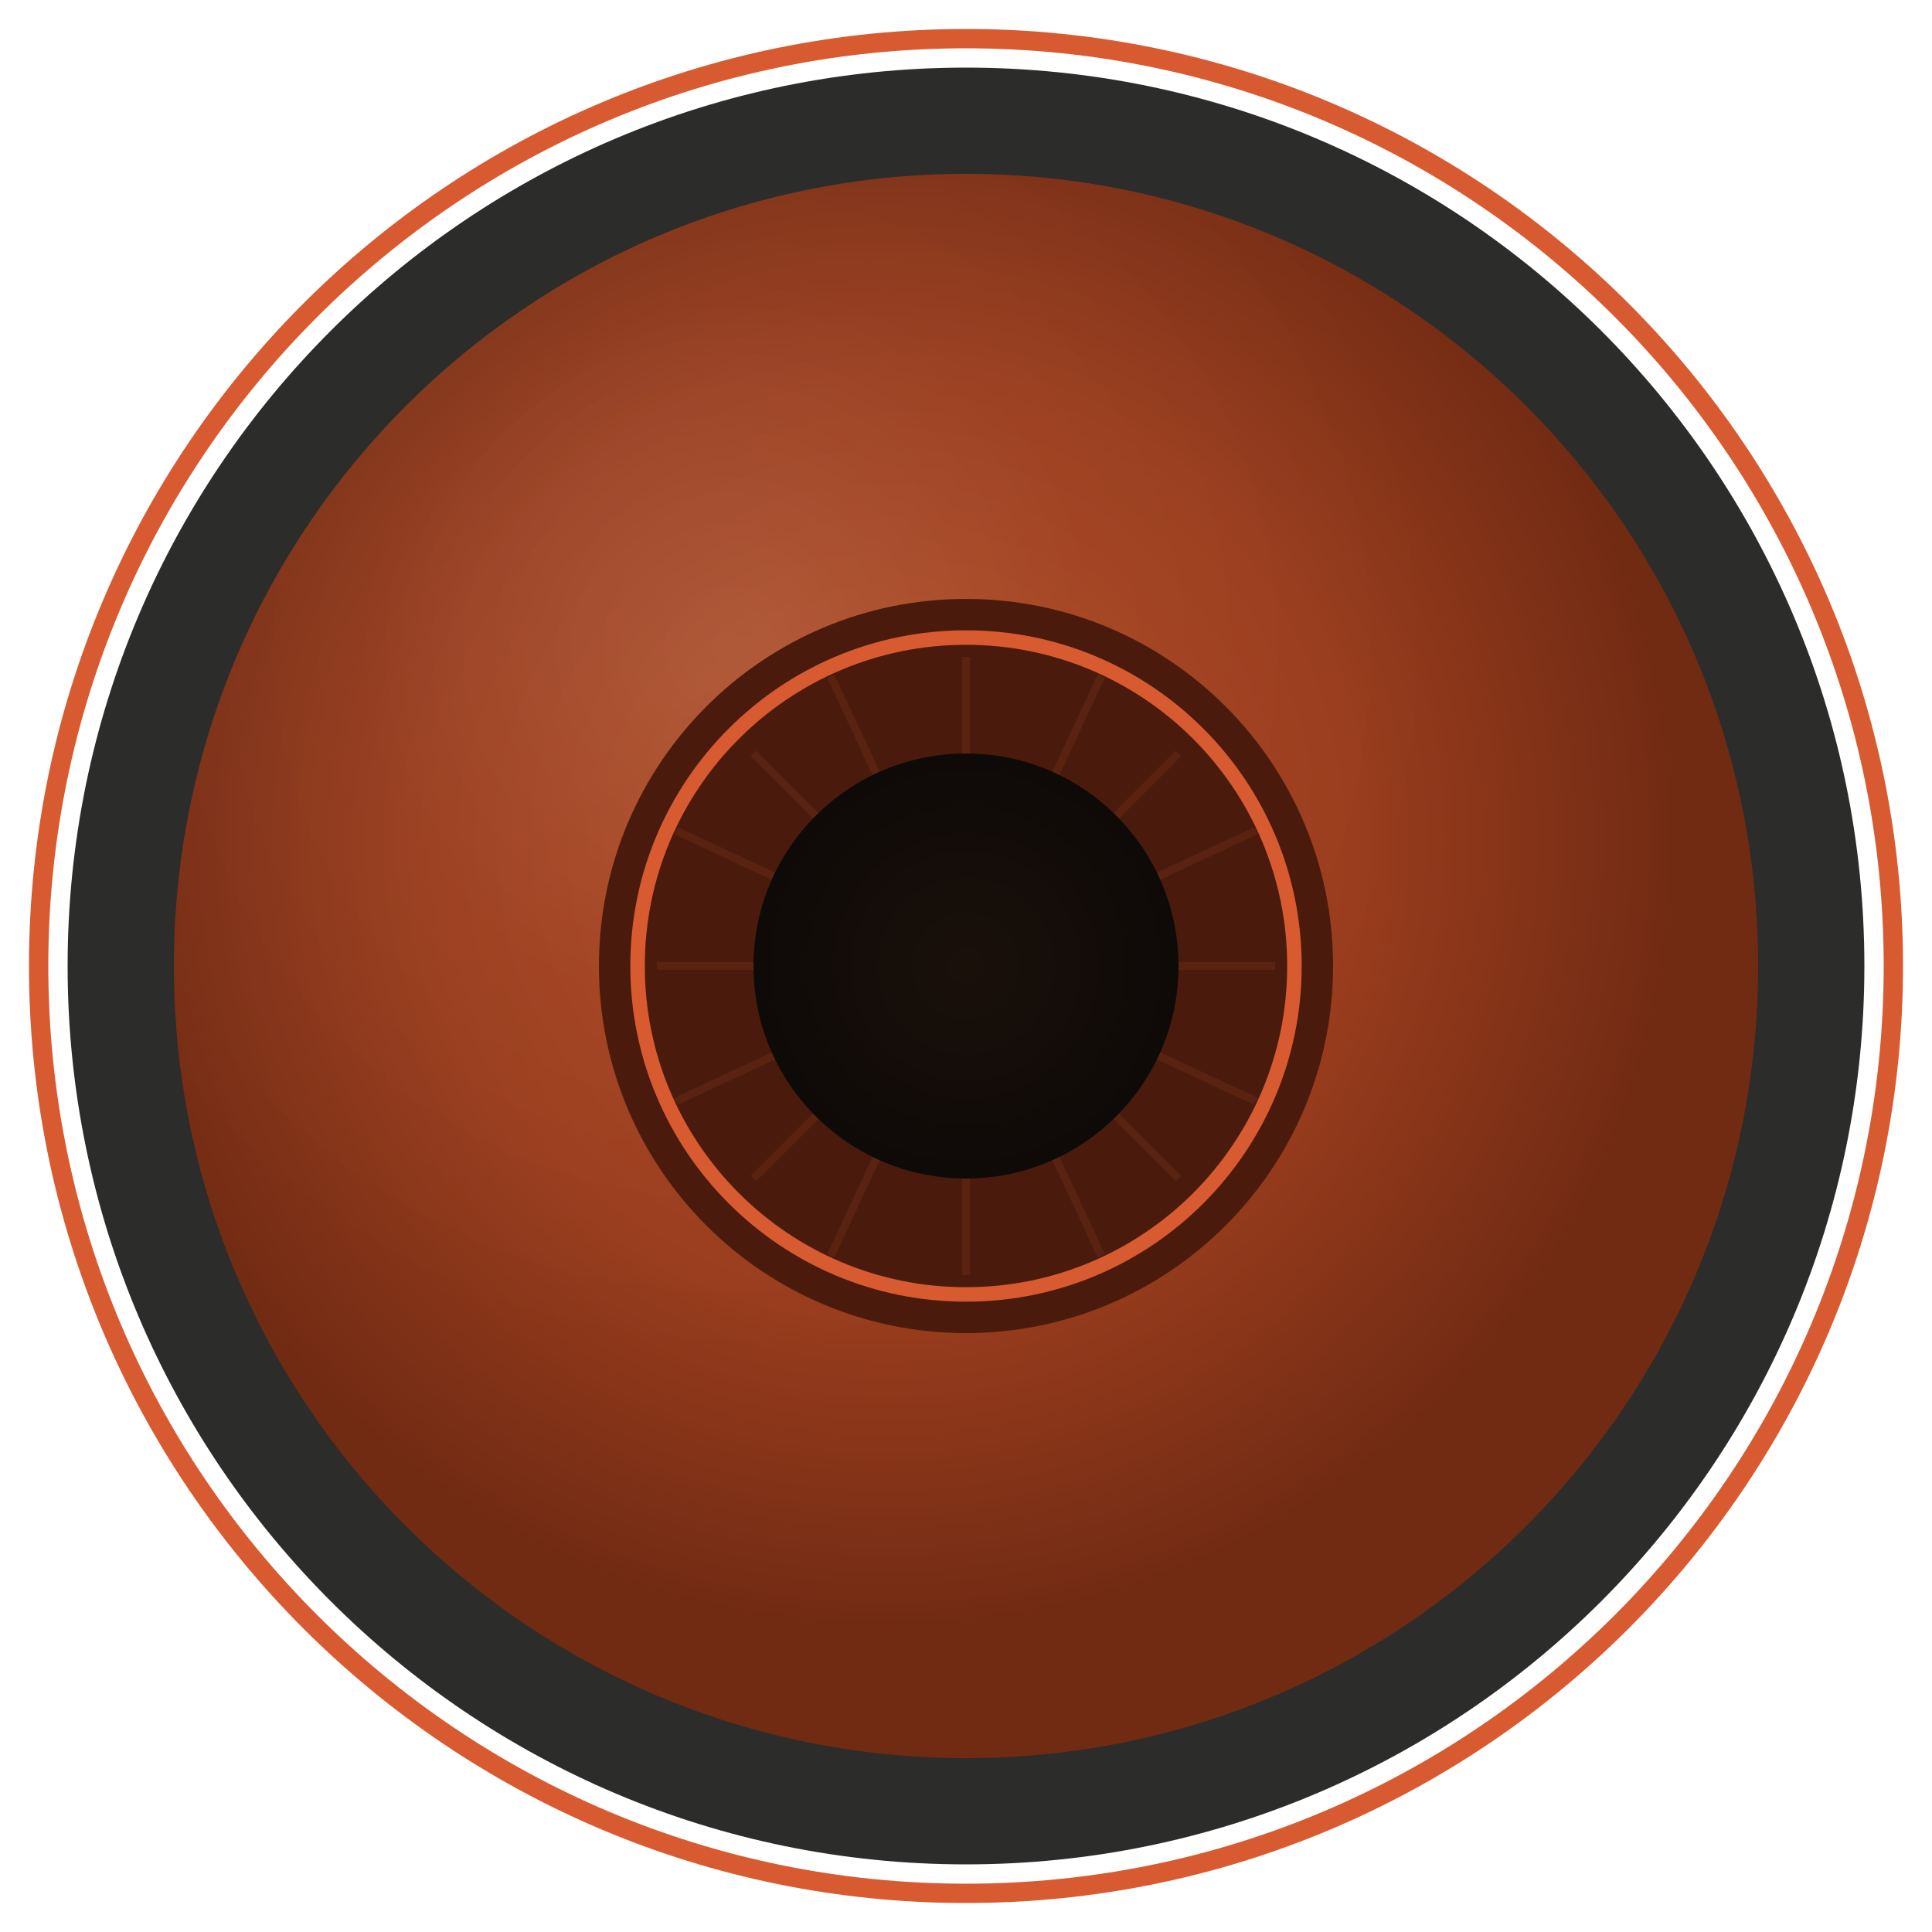
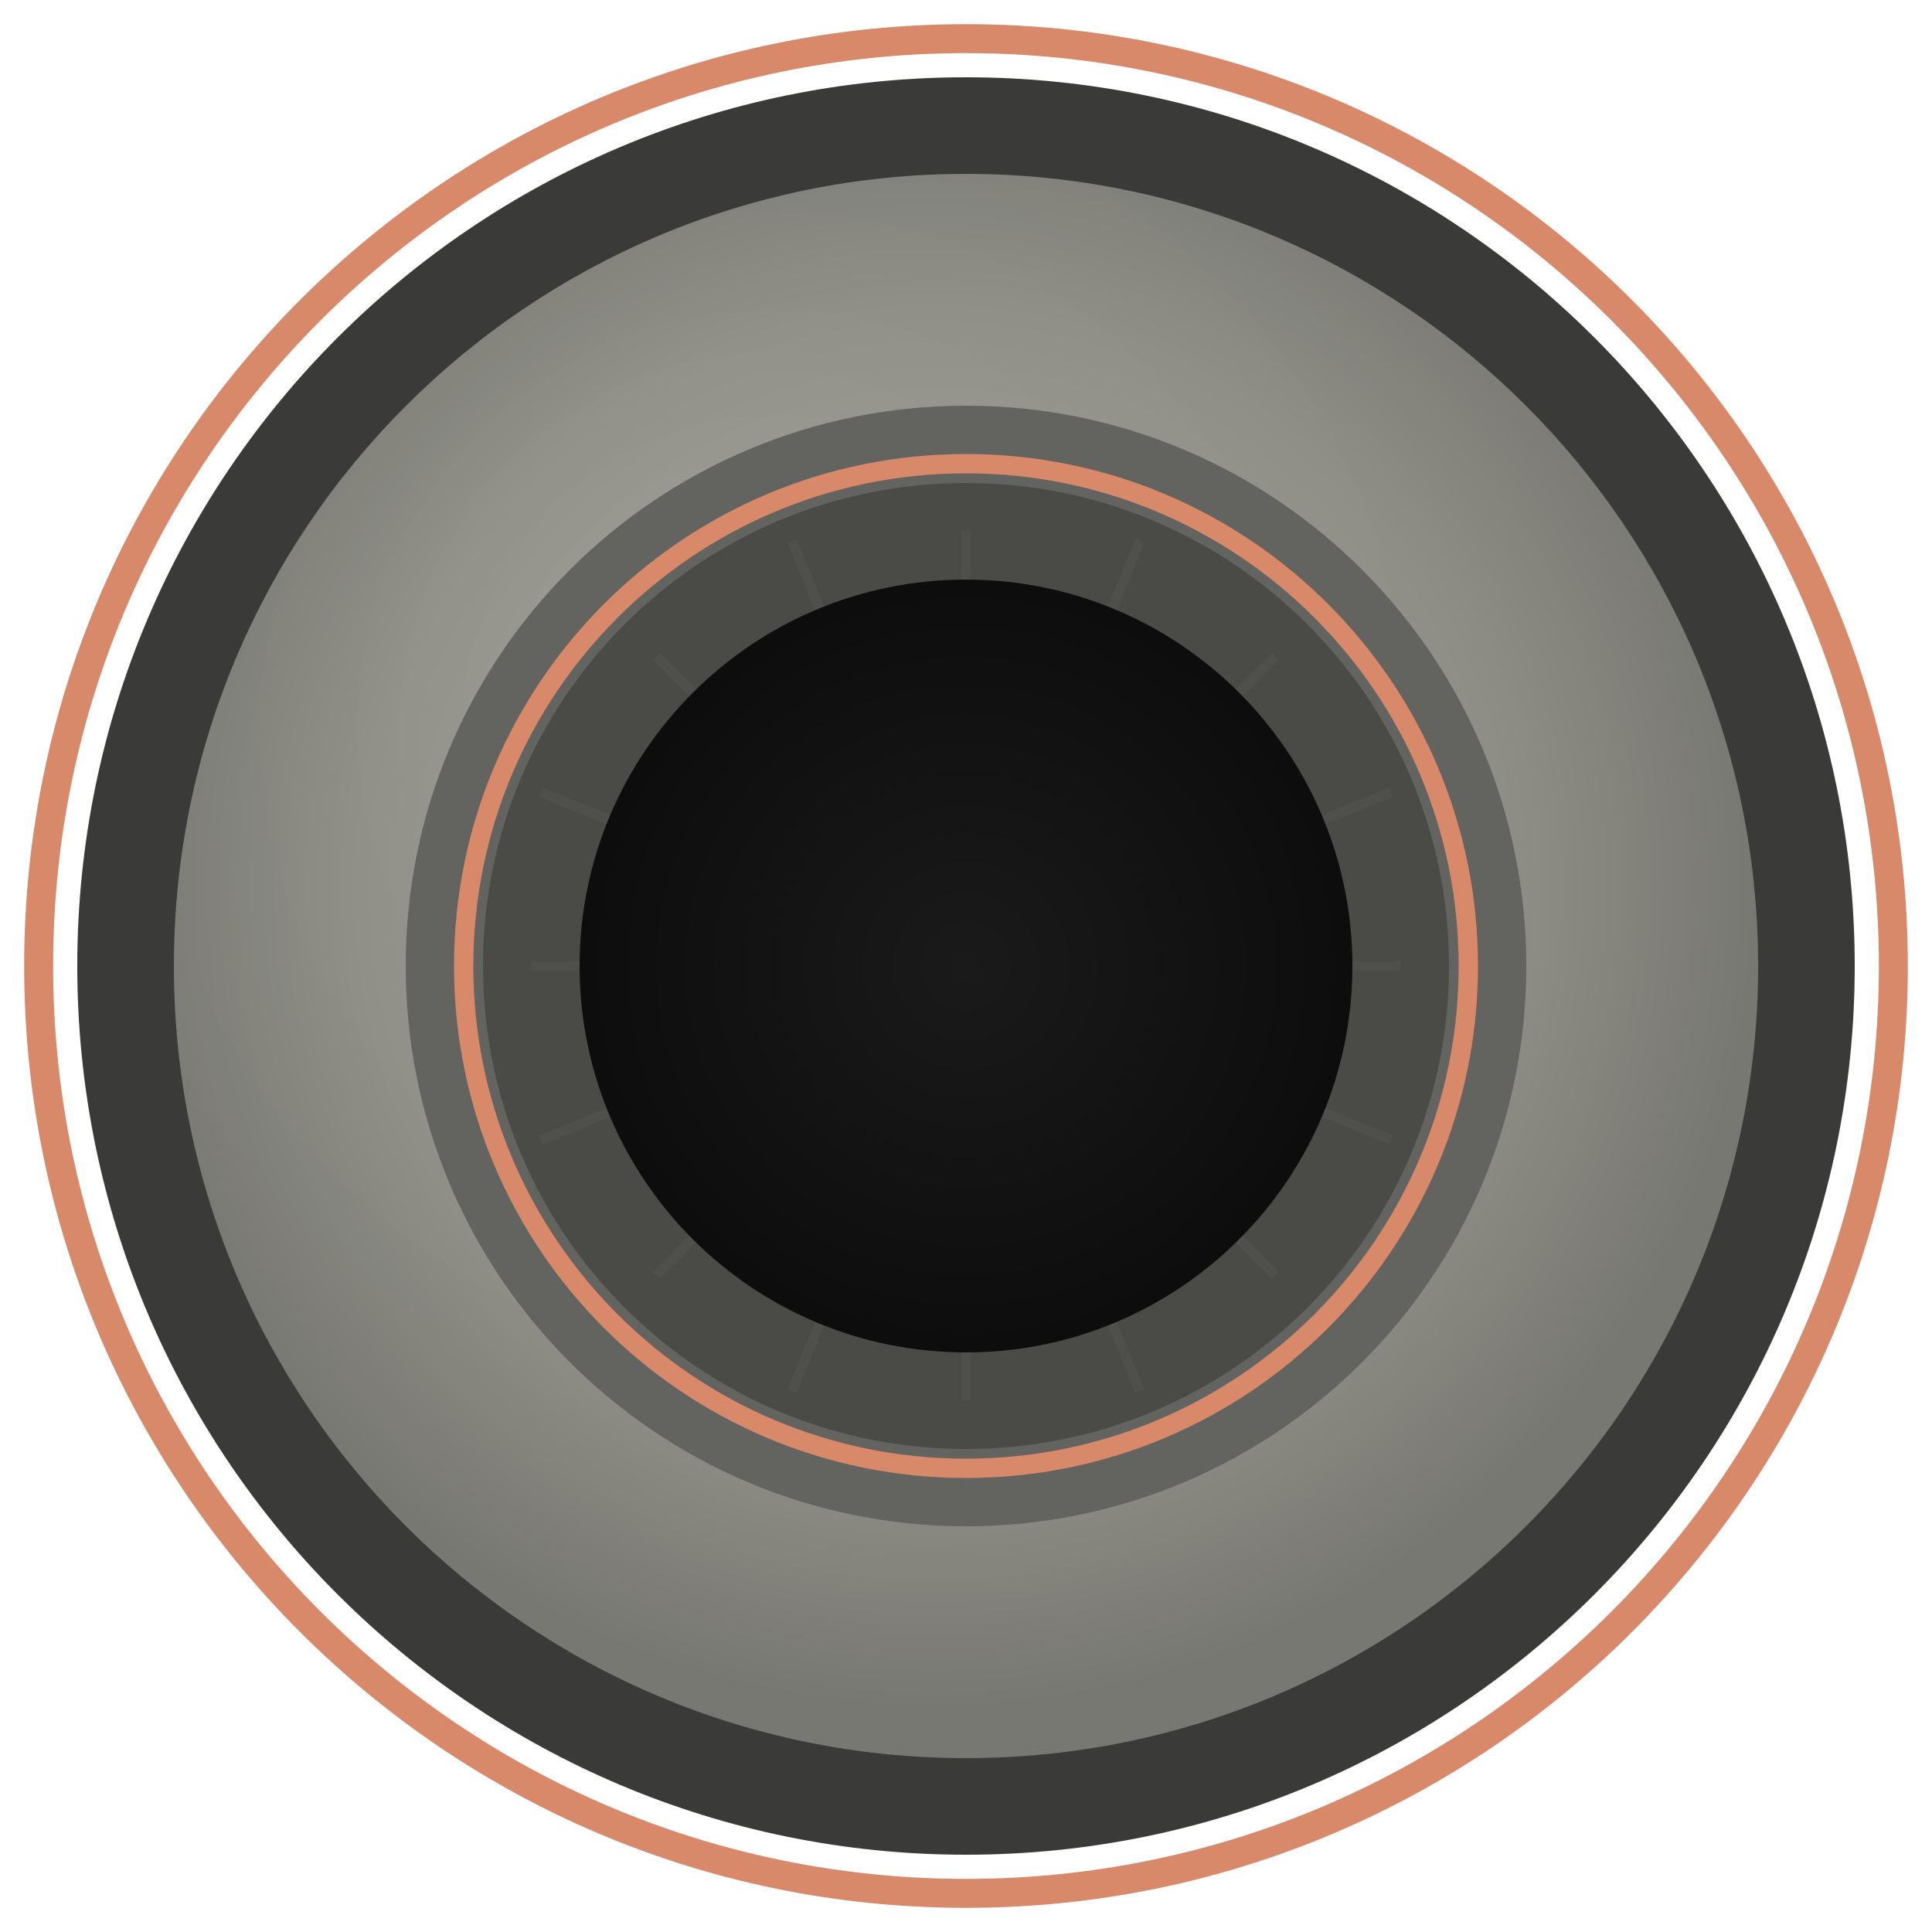
<svg xmlns="http://www.w3.org/2000/svg" viewBox="0 0 200 200" width="200" height="200">
  <defs>
-     <radialGradient id="face" cx="45%" cy="42%" r="50%">
-       <stop offset="0%" stop-color="#B34A20" />
-       <stop offset="60%" stop-color="#993C1D" />
-       <stop offset="100%" stop-color="#712B13" />
+     <radialGradient id="face" cx="48%" cy="45%" r="52%">
+       <stop offset="0%" stop-color="#A8A8A0" />
+       <stop offset="70%" stop-color="#8E8E86" />
+       <stop offset="100%" stop-color="#787872" />
    </radialGradient>
    <radialGradient id="bore" cx="50%" cy="50%" r="50%">
-       <stop offset="0%" stop-color="#1a100a" />
-       <stop offset="100%" stop-color="#0e0a08" />
+       <stop offset="0%" stop-color="#1a1a1a" />
+       <stop offset="100%" stop-color="#0d0d0d" />
    </radialGradient>
-     <radialGradient id="highlight" cx="35%" cy="30%" r="45%">
-       <stop offset="0%" stop-color="#ffffff" stop-opacity="0.12" />
-       <stop offset="50%" stop-color="#ffffff" stop-opacity="0.03" />
+     <radialGradient id="highlight" cx="38%" cy="35%" r="45%">
+       <stop offset="0%" stop-color="#ffffff" stop-opacity="0.10" />
+       <stop offset="60%" stop-color="#ffffff" stop-opacity="0.02" />
      <stop offset="100%" stop-color="#ffffff" stop-opacity="0" />
    </radialGradient>
  </defs>
-   <circle cx="100" cy="100" r="96" fill="none" stroke="#D85A30" stroke-width="2" />
-   <circle cx="100" cy="100" r="93" fill="#2C2C2A" />
+   <circle cx="100" cy="100" r="96" fill="none" stroke="#D8896A" stroke-width="3" />
+   <circle cx="100" cy="100" r="92" fill="#3A3A38" />
  <circle cx="100" cy="100" r="82" fill="url(#face)" />
  <circle cx="100" cy="100" r="82" fill="url(#highlight)" />
-   <circle cx="100" cy="100" r="38" fill="#4A1B0C" />
-   <circle cx="100" cy="100" r="34" fill="none" stroke="#D85A30" stroke-width="1.5" />
-   <g opacity="0.12" stroke="#D85A30" stroke-width="0.8">
-     <line x1="100" y1="68" x2="100" y2="132" />
-     <line x1="78" y1="78" x2="122" y2="122" />
-     <line x1="68" y1="100" x2="132" y2="100" />
-     <line x1="78" y1="122" x2="122" y2="78" />
-     <line x1="86" y1="70" x2="114" y2="130" />
-     <line x1="70" y1="86" x2="130" y2="114" />
-     <line x1="114" y1="70" x2="86" y2="130" />
-     <line x1="130" y1="86" x2="70" y2="114" />
+   <circle cx="100" cy="100" r="58" fill="#636360" />
+   <circle cx="100" cy="100" r="52" fill="none" stroke="#D8896A" stroke-width="2" />
+   <circle cx="100" cy="100" r="50" fill="#4A4A47" />
+   <g opacity="0.15" stroke="#6E6E6A" stroke-width="1">
+     <line x1="100" y1="55" x2="100" y2="145" />
+     <line x1="68" y1="68" x2="132" y2="132" />
+     <line x1="55" y1="100" x2="145" y2="100" />
+     <line x1="68" y1="132" x2="132" y2="68" />
+     <line x1="82" y1="56" x2="118" y2="144" />
+     <line x1="56" y1="82" x2="144" y2="118" />
+     <line x1="118" y1="56" x2="82" y2="144" />
+     <line x1="144" y1="82" x2="56" y2="118" />
  </g>
-   <circle cx="100" cy="100" r="22" fill="url(#bore)" />
+   <circle cx="100" cy="100" r="40" fill="url(#bore)" />
</svg>
